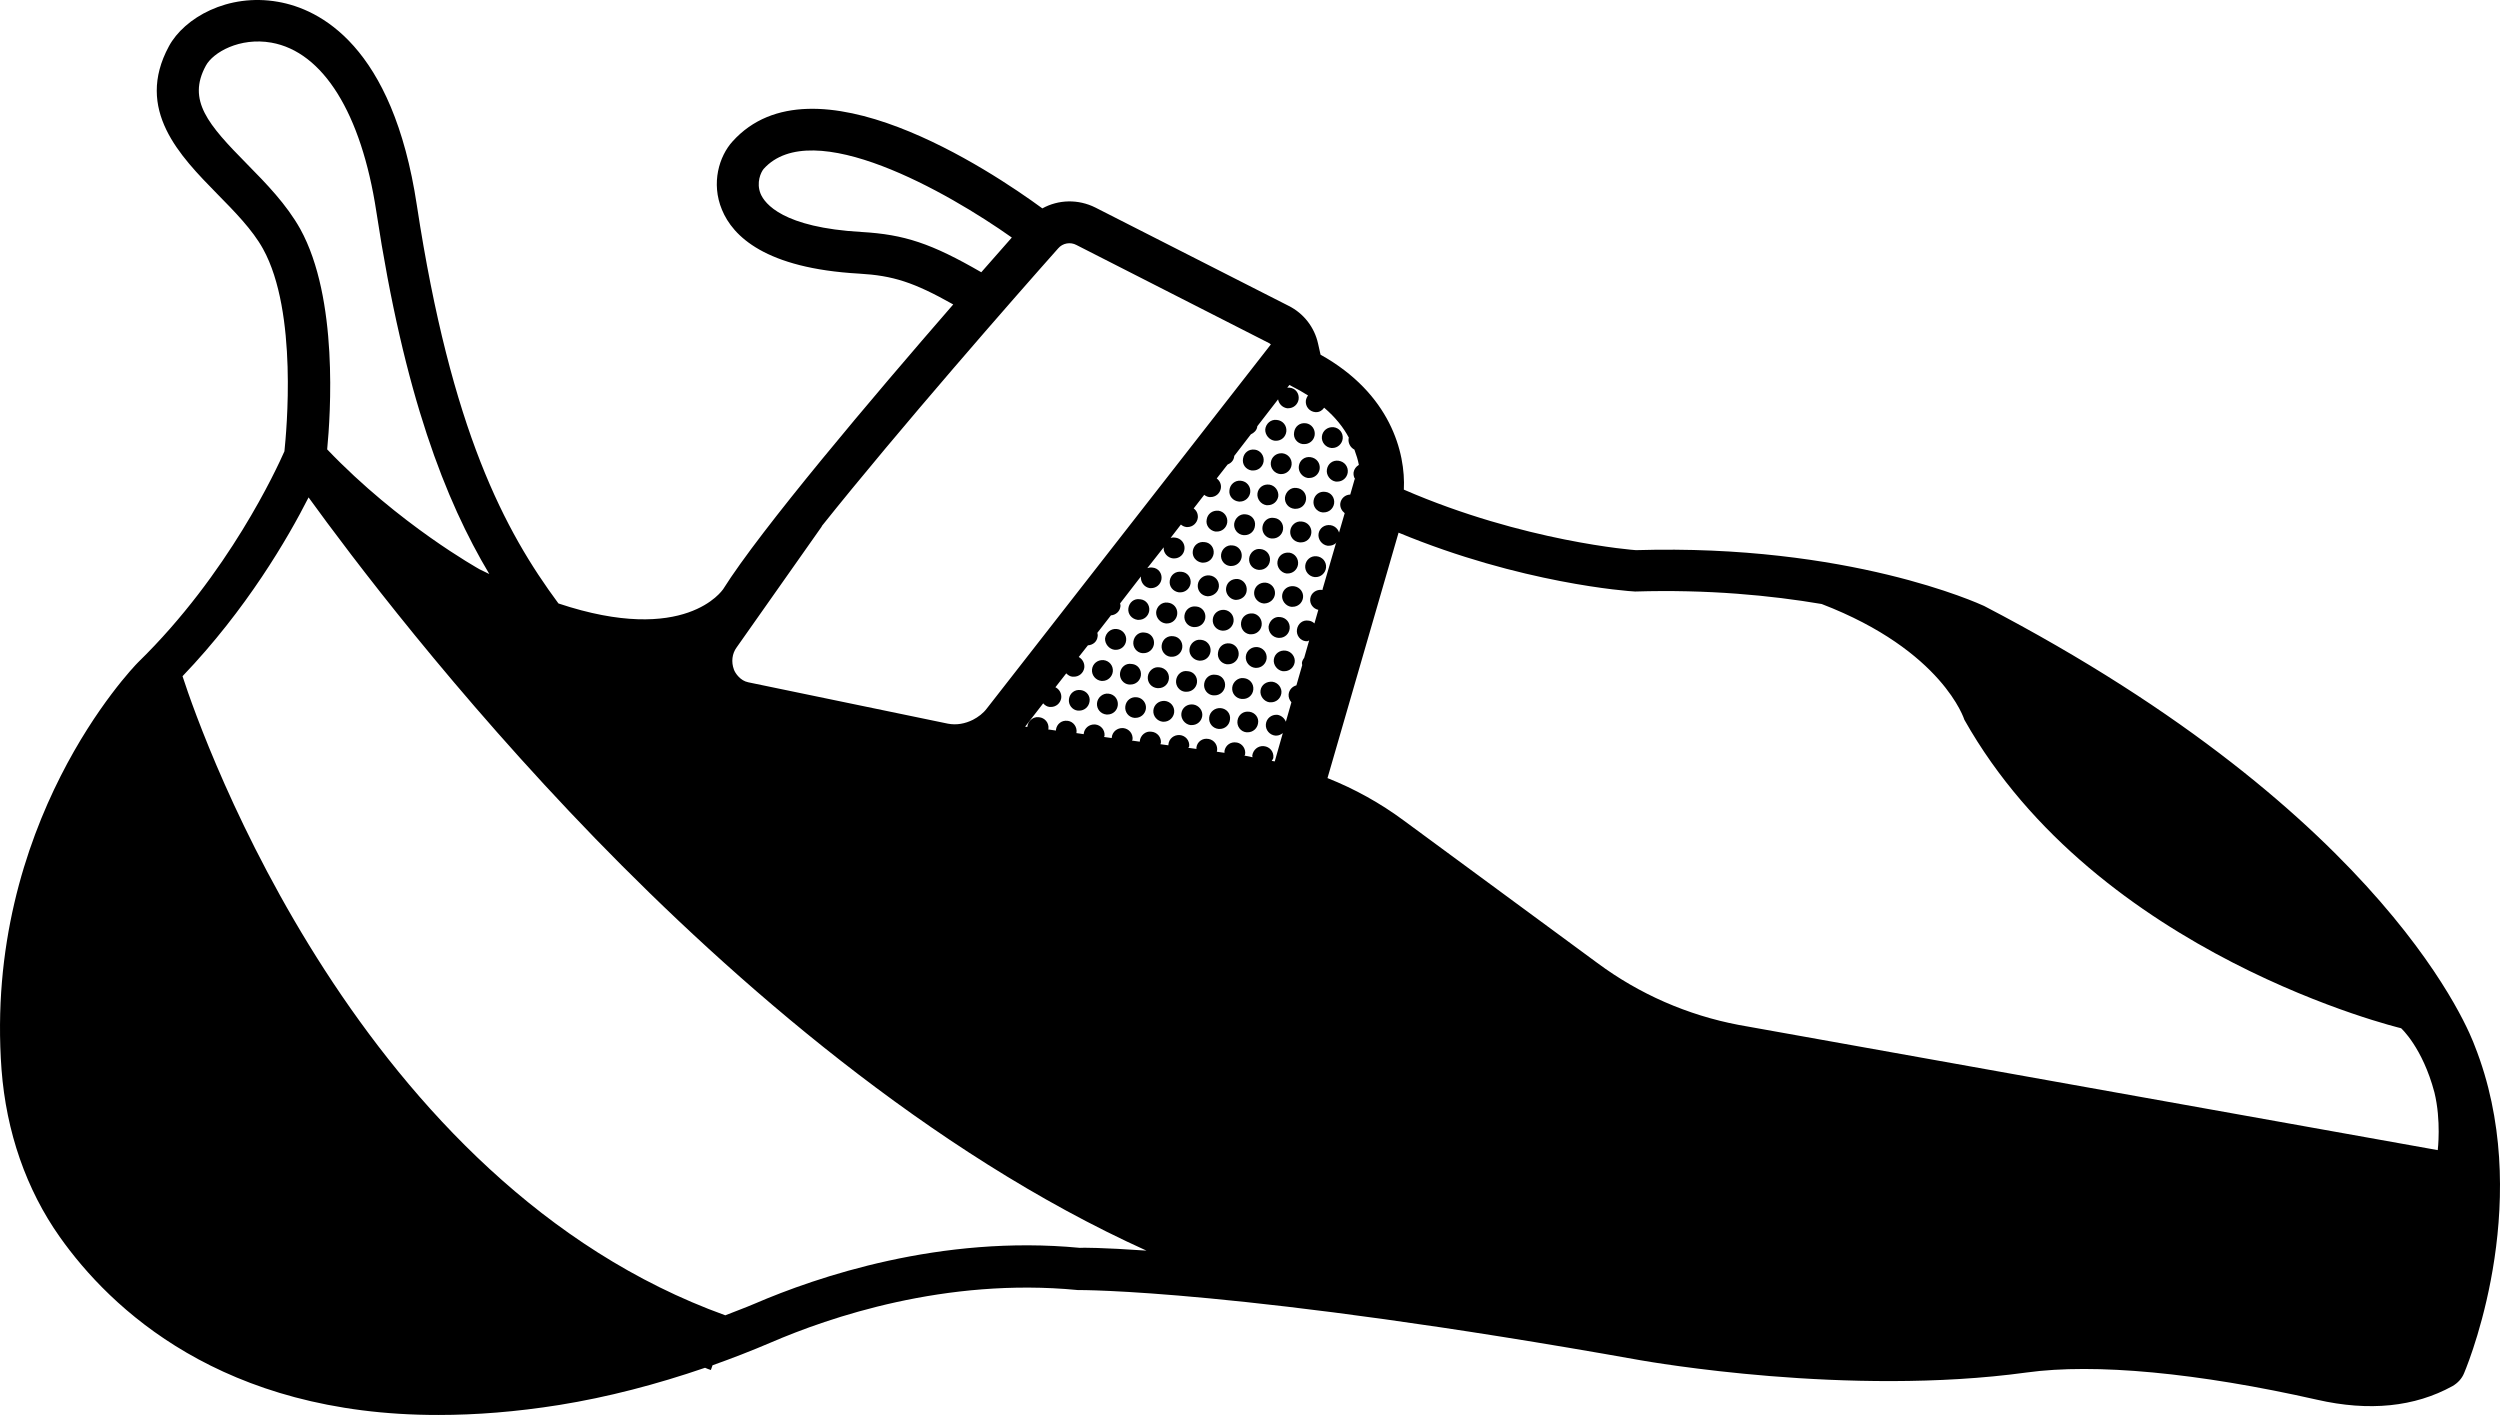
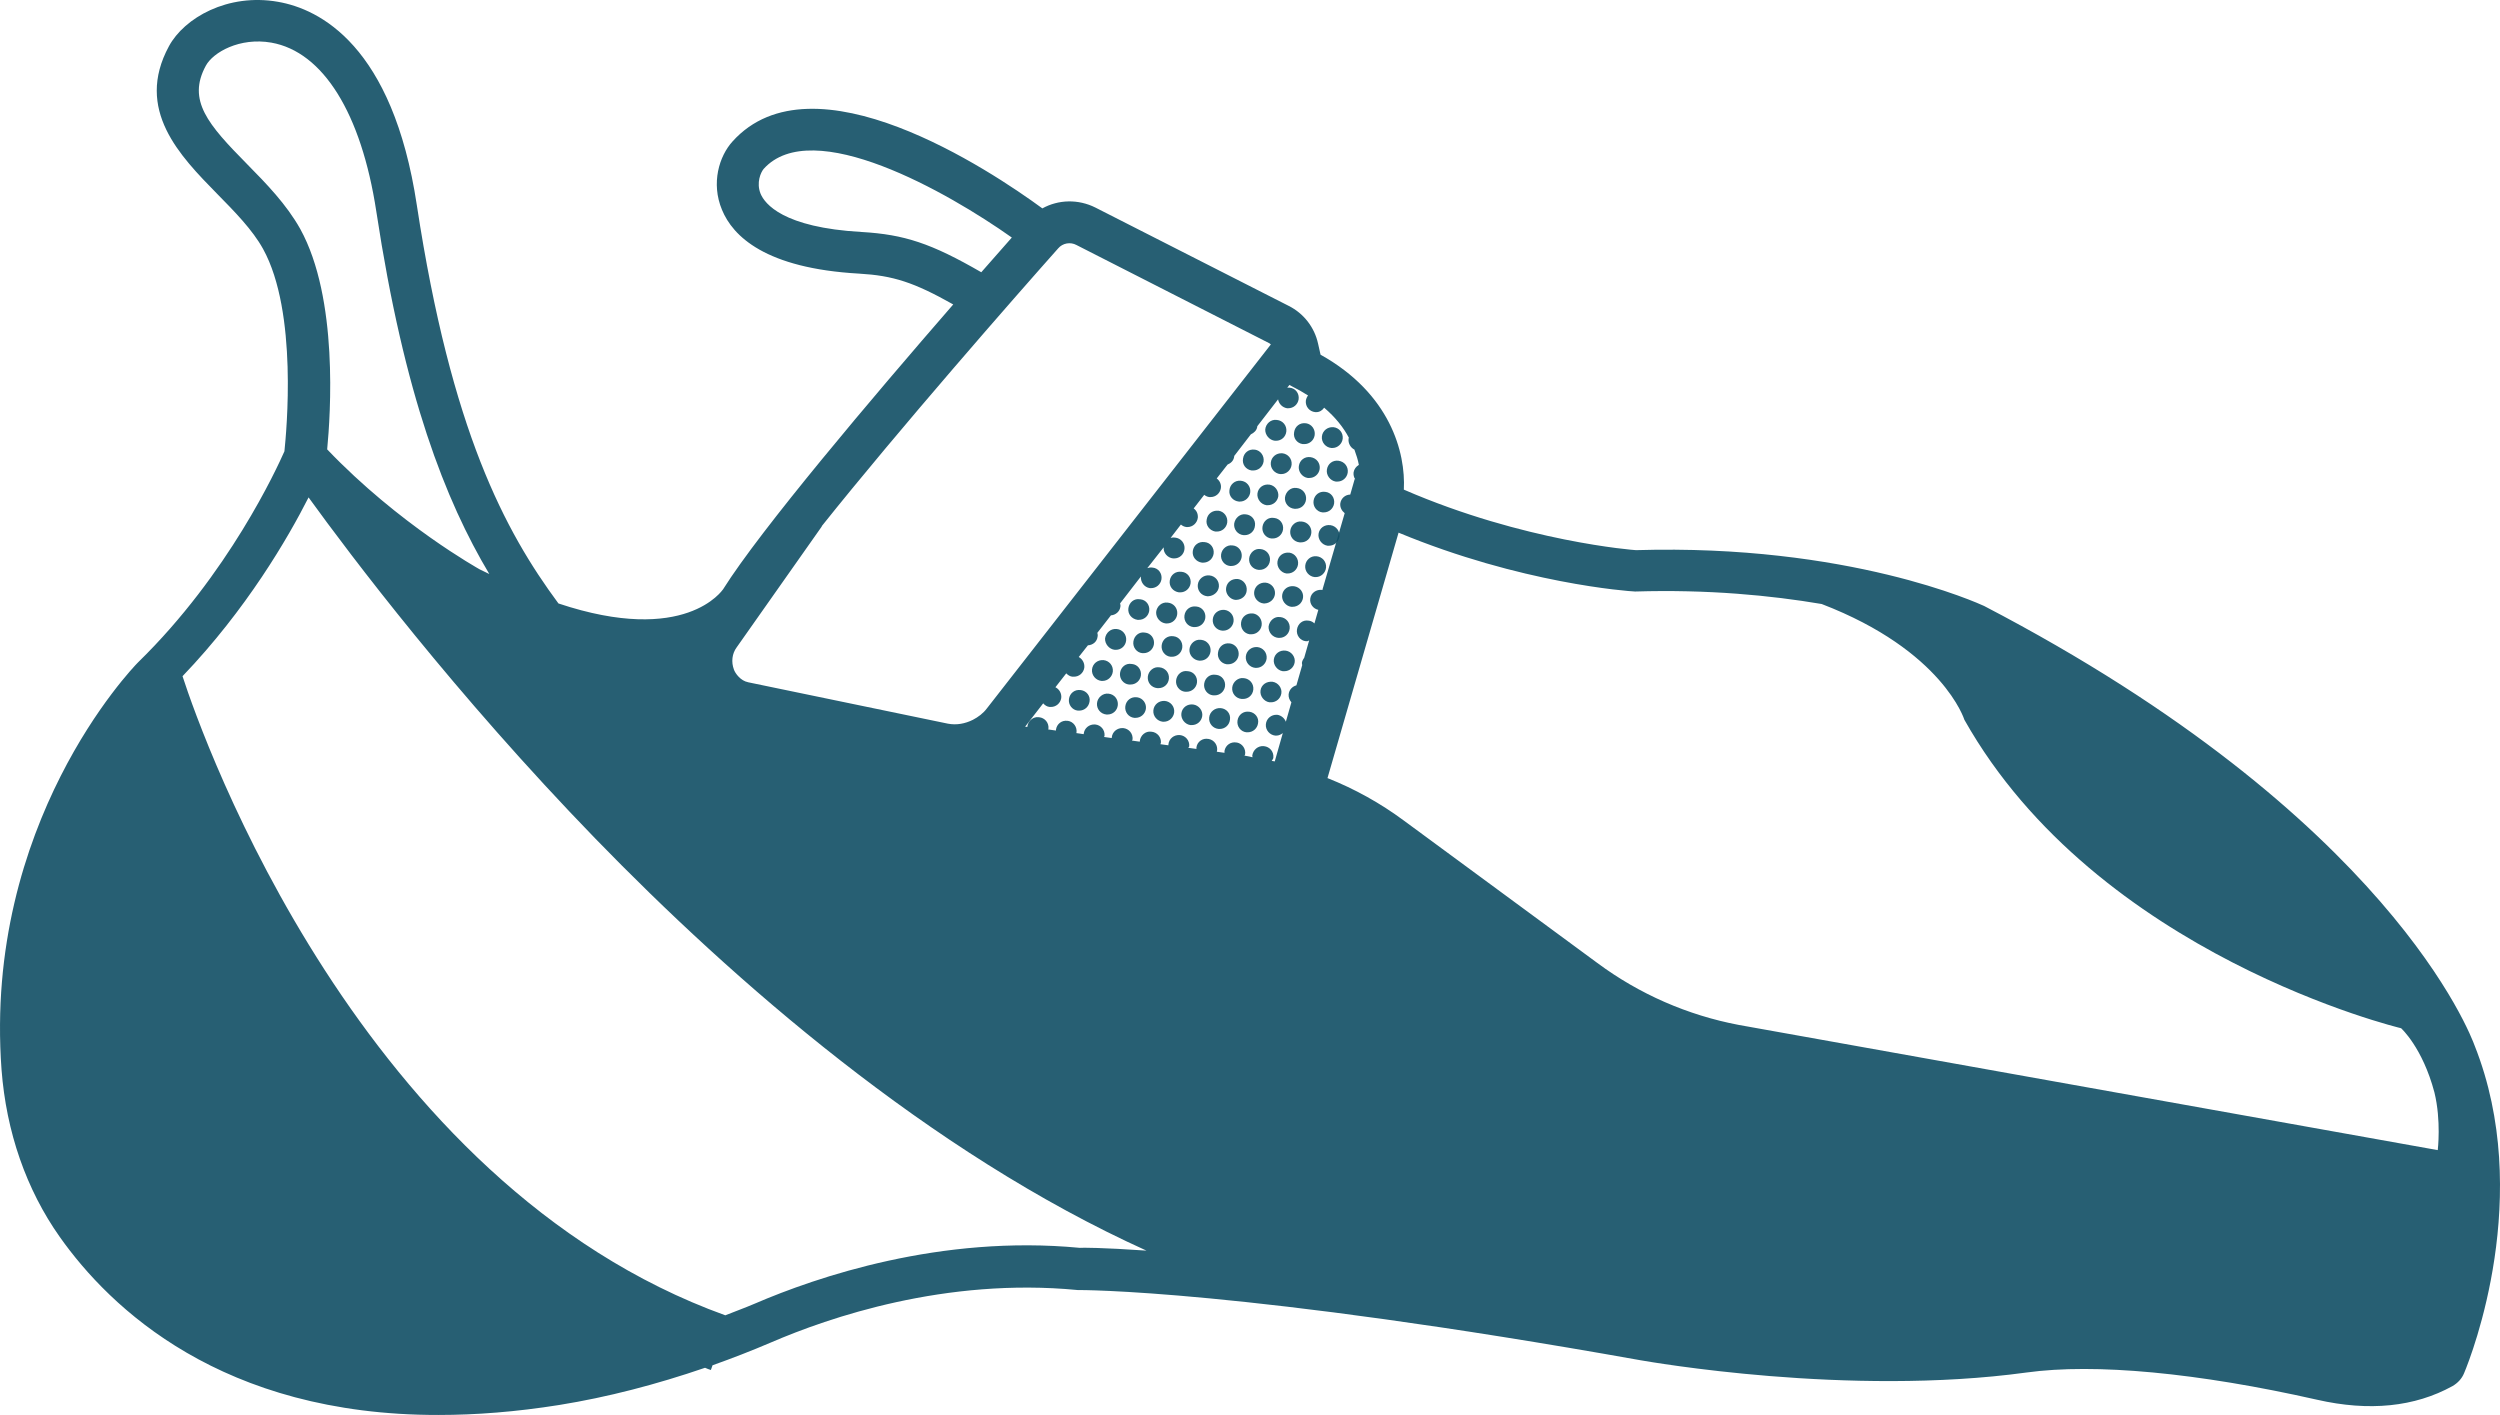
- <svg xmlns="http://www.w3.org/2000/svg" version="1.1" id="Layer_1" x="0px" y="0px" width="1080.56px" height="611.585px" viewBox="60.688 294.29 1080.56 611.585" enable-background="new 60.688 294.29 1080.56 611.585" xml:space="preserve">
+ <svg xmlns="http://www.w3.org/2000/svg" version="1.1" id="Layer_1" x="0px" y="0px" width="1080.56px" height="611.585px" viewBox="60.688 294.29 1080.56 611.585" fill="#104e64e6" enable-background="new 60.688 294.29 1080.56 611.585" xml:space="preserve">
  <path d="M1130.3,746.28c-1.441-3.961-36.479-98.642-212.04-190.08c-2.398-1.078-58.559-26.879-150.479-24.121  c-0.48,0-48.359-3.602-100.32-26.16c0.84-16.078-5.879-41.52-36-58.32l-1.078-4.801c-1.559-7.078-6.238-13.077-12.719-16.319  l-83.523-42.48c-7.441-3.719-15.961-3.48-22.922,0.359c-22.44-16.441-99.121-67.559-133.92-28.922  c-5.762,6.359-9.359,18-4.559,29.52c4.68,11.398,18.719,25.32,59.281,27.602c14.641,0.84,23.641,3.719,40.68,13.32  c-35.039,40.319-83.281,97.319-99.479,123.12c-0.238,0.238-16.199,24.479-71.16,6.121c-23.16-31.32-46.32-74.521-61.199-172.081  c-10.441-69.238-42.121-84.84-60-87.961c-21.719-3.84-40.559,6.961-47.16,19.199c-14.879,27.48,4.922,47.52,20.762,63.719  c7.559,7.68,15.359,15.602,19.922,23.879c15.121,27.358,10.078,79.198,9.238,87.479c-3.238,7.32-24.121,53.039-63.238,91.199  c-2.762,2.762-66.84,69.719-59.039,176.04c2.039,26.879,10.68,51.84,25.199,72.359c21.719,30.719,69.961,77.038,163.68,76.922  c16.078,0,33.359-1.32,52.199-4.32c20.879-3.359,42-8.879,63-16.078c0.84,0.359,1.68,0.719,2.52,0.961l0.719-2.039  c8.398-3,16.801-6.238,25.199-9.84c25.077-10.801,75.479-28.199,132.6-22.681c0.719,0,70.68-0.48,243.36,30.359  c3.602,0.602,89.762,15.84,166.8,5.281c29.52-4.078,74.039,0.121,125.52,11.762c22.56,5.16,42.238,3.121,58.56-5.879  c2.281-1.32,4.078-3.238,5.039-5.641c3.359-7.926,30.121-77.047,4.563-141.479L1130.3,746.28z M433.1,394.56  c-34.077-1.922-41.879-12.238-43.68-16.559c-1.922-4.801,0.121-9.238,1.32-10.68c21-23.398,79.68,10.078,107.28,29.641  c-3.84,4.32-8.281,9.359-13.199,15C463.22,399.482,451.579,395.642,433.1,394.56L433.1,394.56z M379.1,574.08l36.841-52.32h-0.121  c33.602-42.121,83.762-99.358,102.239-120.12c1.922-2.281,5.281-2.879,7.922-1.441l83.398,42.48c0.238,0.121,0.359,0.359,0.602,0.48  l-122.64,157.2c-1.68,2.281-3.84,3.84-6.121,5.039c-3.359,1.68-7.078,2.398-10.802,1.68l-86.28-17.879  c-1.801-0.359-3.121-1.32-4.078-2.281c-1.199-1.199-1.922-2.52-2.16-3.238c-1.199-3.238-0.84-6.84,1.199-9.602L379.1,574.08z   M167.42,365.16c-16.801-17.039-25.922-27.48-17.762-42.48c3.121-5.762,14.641-12.359,28.32-9.961  c22.32,3.961,38.879,30.48,45.359,72.961c12.121,79.801,29.879,124.919,48.84,156.72c-1.441-0.719-2.762-1.32-4.199-2.039  c-0.359-0.238-34.801-19.32-65.879-51.84c1.441-15,4.922-65.281-11.641-95.281c-5.996-10.68-14.637-19.559-23.039-28.078  L167.42,365.16z M527.42,833.64c-60.121-5.762-113.76,12.603-140.52,24.121c-4.199,1.801-8.52,3.359-12.72,5.039  c-157.68-56.879-225.72-248.88-234.6-276.239c27.602-28.802,45.602-59.763,54.48-77.281c18.238,25.199,63,84.602,123.96,147.479  c59.397,61.199,144.239,135.601,238.199,178.08C537.26,833.519,528.022,833.519,527.42,833.64L527.42,833.64z M632.18,549.24  c-2.641-0.238-4.801,1.32-5.16,3.719c-0.359,2.281,1.199,4.441,3.48,4.922l-1.68,5.879c-0.602-0.602-1.441-1.078-2.398-1.199h-0.121  c-2.52-0.48-4.68,1.32-5.039,3.84s1.441,4.801,3.84,5.039h0.602c0.359,0,0.48-0.238,0.84-0.359l-2.16,7.559  c-0.48,0.602-0.84,1.32-0.961,2.039c0,0.359,0,0.719,0.121,1.078l-2.52,8.762c-1.801,0.48-3.121,1.922-3.359,3.84  c-0.121,1.32,0.359,2.52,1.199,3.48l-2.398,8.398c-0.602-1.559-2.039-2.762-3.719-3h-0.121c-2.398-0.121-4.559,1.559-4.801,4.078  c-0.238,2.52,1.68,4.68,4.078,4.922h0.48c1.078,0,1.922-0.48,2.762-1.078l-3.48,12.238c-0.48-0.121-0.84-0.121-1.32-0.238  c0.238-0.48,0.719-0.84,0.719-1.441c0.238-2.52-1.559-4.68-4.078-4.922h-0.121c-2.398-0.238-4.559,1.559-4.922,4.078  c0,0.238,0.121,0.48,0.121,0.719c-1.199-0.238-2.281-0.48-3.48-0.719c0-0.121,0.121-0.238,0.238-0.359  c0.48-2.398-1.078-4.801-3.48-5.281h-0.121c-2.52-0.48-4.801,1.078-5.281,3.602v0.84l-3.359-0.48c0-0.121,0.121-0.121,0.121-0.238  c0.48-2.398-1.078-4.801-3.602-5.281h-0.121c-2.52-0.48-4.801,1.199-5.16,3.602v0.719l-3.48-0.48c0-0.238,0.238-0.359,0.359-0.602  c0.238-2.52-1.559-4.68-4.078-4.922h-0.121c-2.398-0.121-4.559,1.559-4.801,4.078v0.359l-3.48-0.48c0-0.238,0.238-0.359,0.238-0.48  c0.238-2.52-1.559-4.68-4.078-4.922h-0.121c-2.398-0.359-4.68,1.559-4.922,4.078v0.238l-3.359-0.48c0-0.238,0.238-0.359,0.238-0.48  c0.238-2.52-1.559-4.68-4.078-4.922h-0.121c-2.398-0.121-4.559,1.559-4.801,4.078v0.238l-3.359-0.48c0-0.121,0.238-0.238,0.238-0.48  c0.238-2.52-1.559-4.68-4.078-4.922h-0.121c-2.398-0.121-4.559,1.559-4.801,4.078v0.121l-3.238-0.48  c0-0.121,0.121-0.121,0.121-0.121c0.359-2.52-1.32-4.801-3.719-5.16h-0.121c-2.52-0.359-4.68,1.32-5.039,3.84v0.359l-3.359-0.48  c0-0.121,0.121-0.238,0.121-0.359c0.238-2.52-1.559-4.68-4.078-4.922h-0.121c-2.281-0.359-4.68,1.559-4.922,4.078v0.121  l-0.961-0.121l7.801-10.078c0.719,0.84,1.68,1.441,2.762,1.559h0.602c2.16,0,4.078-1.559,4.441-3.84  c0.238-2.039-0.84-3.84-2.52-4.68l4.68-6c0.719,0.719,1.559,1.32,2.641,1.441h0.719c2.16,0,4.078-1.559,4.441-3.84  c0.238-1.922-0.719-3.719-2.398-4.68l3.961-5.039c2.16-0.121,3.961-1.559,4.199-3.84c0.121-0.48,0-1.078-0.121-1.559l5.879-7.559  c2.039-0.121,3.84-1.68,4.078-3.719c0.121-0.48,0-0.961-0.121-1.441l9-11.642c-0.238,2.398,1.441,4.68,3.84,5.04h0.602  c2.16,0,4.078-1.559,4.441-3.84c0.359-2.52-1.32-4.801-3.84-5.039h-0.121c-0.719-0.121-1.441,0-2.16,0.238l7.078-9  c-0.238,2.397,1.68,4.559,4.078,4.801h0.48c2.281,0,4.199-1.68,4.441-4.078c0.238-2.52-1.559-4.68-4.078-4.922h-0.121  c-0.602-0.121-1.199,0-1.801,0.121l4.441-5.762c0.719,0.602,1.441,0.961,2.398,1.078h0.48c2.281,0,4.199-1.801,4.441-4.078  c0.121-1.68-0.602-3.121-1.801-3.961l4.559-5.879c0.602,0.48,1.32,0.84,2.16,0.961h0.602c2.16,0,4.078-1.559,4.441-3.84  c0.238-1.68-0.48-3.238-1.801-4.199l4.68-6c1.441-0.602,2.641-1.68,2.879-3.48v-0.238l7.199-9.359c1.32-0.602,2.52-1.68,2.762-3.238  v-0.238l9-11.642c0.359,1.922,1.801,3.48,3.84,3.84h0.602c2.16,0,4.078-1.559,4.441-3.84c0.359-2.52-1.32-4.801-3.84-5.039h-0.121  h-0.961l0.961-1.199l0.84,0.48c2.641,1.32,4.922,2.641,7.199,4.078c-0.48,0.602-0.84,1.441-0.961,2.281  c-0.238,2.52,1.559,4.68,4.078,4.922h0.48c1.441,0,2.641-0.84,3.359-1.922c4.922,4.199,8.398,8.641,10.68,12.961  c0,0.121-0.121,0.238-0.121,0.48c-0.238,1.922,0.84,3.84,2.52,4.68c0.84,2.281,1.559,4.559,1.922,6.602  c-1.199,0.719-2.039,1.801-2.281,3.238c-0.121,1.078,0.121,2.16,0.719,3l-0.238-0.121l-1.922,6.719c-2.16,0-4.078,1.68-4.32,3.961  c-0.121,1.68,0.719,3.121,1.922,4.078l-9.602,33C632.66,549.36,632.539,549.239,632.18,549.24L632.18,549.24z M1114.34,791.4  l-302.16-54.121c-22.078-4.199-42.961-13.32-61.078-26.763l-83.641-61.559c-10.199-7.559-21.238-13.68-33-18.359l30.719-106.08  c52.922,21.962,99.238,25.32,102.24,25.441c31.56-0.961,58.68,1.68,80.641,5.398c52.441,20.16,61.681,50.039,61.681,50.039  c57.479,102,188.76,133.32,188.76,133.32s9.238,8.28,14.397,27.719c3,12.242,1.441,24.961,1.441,24.961V791.4z" />
  <path d="M636.12,487.92h0.48c2.281,0,4.199-1.801,4.441-4.078c0.238-2.52-1.559-4.68-4.078-4.922h-0.121  c-2.398-0.121-4.559,1.559-4.801,4.078C631.8,485.396,633.601,487.678,636.12,487.92z" />
  <path d="M623.76,486.24h0.719c2.16,0,4.078-1.559,4.441-3.84c0.359-2.52-1.32-4.801-3.719-5.16h-0.121  c-2.52-0.359-4.68,1.32-5.039,3.84C619.557,483.604,621.236,485.881,623.76,486.24L623.76,486.24z" />
  <path d="M611.76,484.8h0.48c2.281,0,4.199-1.68,4.441-4.078c0.238-2.52-1.559-4.68-4.078-4.922h-0.121  c-2.398-0.359-4.68,1.559-4.922,4.078C607.439,482.28,609.357,484.558,611.76,484.8z" />
  <path d="M639.24,493.44c-2.52-0.359-4.68,1.32-5.039,3.84c-0.359,2.397,1.441,4.801,3.84,5.16h0.719c2.16,0,4.078-1.559,4.441-3.84  C643.561,496.077,641.881,493.8,639.24,493.44L639.24,493.44z" />
  <path d="M614.76,490.2c-2.398-0.121-4.559,1.559-4.801,4.078c-0.238,2.52,1.68,4.68,4.078,4.922h0.48  c2.281,0,4.199-1.801,4.441-4.078c0.238-2.52-1.559-4.68-4.078-4.922H614.76z" />
  <path d="M601.68,497.64h0.719c2.16,0,4.078-1.559,4.441-3.84c0.359-2.52-1.32-4.801-3.719-5.16H603  c-2.52-0.359-4.68,1.32-5.039,3.84C597.48,494.999,599.16,497.28,601.68,497.64L601.68,497.64z" />
  <path d="M627.12,491.88c-2.52-0.359-4.68,1.32-5.039,3.84c-0.359,2.398,1.441,4.801,3.84,5.16h0.719c2.16,0,4.078-1.559,4.441-3.84  C631.44,494.521,629.761,492.239,627.12,491.88L627.12,491.88z" />
  <path d="M620.76,514.2c2.281,0,4.199-1.68,4.441-4.078c0.238-2.52-1.559-4.68-4.078-4.922h-0.121  c-2.398-0.359-4.559,1.559-4.922,4.078c-0.238,2.52,1.559,4.68,4.078,4.922H620.76z" />
  <path d="M596.16,511.08h0.48c2.281,0,4.199-1.801,4.441-4.078c0.238-2.52-1.559-4.68-4.078-4.922h-0.121  c-2.398-0.238-4.559,1.559-4.801,4.078C591.719,508.682,593.641,510.842,596.16,511.08z" />
  <path d="M633.48,506.88c-2.52-0.359-4.68,1.32-5.04,3.84c-0.359,2.52,1.441,4.801,3.84,5.039h0.602c2.16,0,4.078-1.559,4.441-3.84  c0.359-2.52-1.32-4.801-3.84-5.039H633.48z" />
  <path d="M609.36,503.76c-2.641-0.359-4.801,1.32-5.16,3.719s1.441,4.801,3.839,5.16h0.719c2.161,0,4.078-1.559,4.441-3.84  C613.441,506.396,611.762,504.119,609.36,503.76L609.36,503.76z" />
  <path d="M585.96,524.04h0.719c2.16,0,4.078-1.559,4.441-3.84c0.359-2.52-1.32-4.801-3.719-5.16h-0.121  c-2.52-0.238-4.68,1.32-5.039,3.84C581.761,521.282,583.44,523.56,585.96,524.04L585.96,524.04z" />
  <path d="M611.4,518.16c-2.52-0.48-4.68,1.32-5.039,3.84s1.441,4.801,3.84,5.039h0.602c2.16,0,4.078-1.559,4.441-3.84  c0.359-2.52-1.32-4.801-3.84-5.039H611.4z" />
  <path d="M599.16,516.6c-2.52-0.359-4.68,1.559-5.039,4.078c-0.238,2.52,1.559,4.68,4.078,4.922h0.48c2.281,0,4.199-1.68,4.441-4.078  C603.48,518.998,601.68,516.838,599.16,516.6z" />
  <path d="M623.04,528.72c2.281,0,4.199-1.68,4.441-4.078c0.238-2.52-1.559-4.68-4.078-4.922h-0.121  c-2.398-0.359-4.68,1.559-4.922,4.078c-0.238,2.52,1.559,4.68,4.078,4.922H623.04z" />
  <path d="M635.76,521.28c-2.641-0.359-4.801,1.32-5.16,3.719s1.441,4.801,3.84,5.16h0.719c2.16,0,4.078-1.559,4.441-3.84  C639.959,524.038,638.279,521.64,635.76,521.28L635.76,521.28z" />
  <path d="M600.6,535.68c-0.238,2.52,1.559,4.68,4.078,4.922h0.48c2.281,0,4.199-1.68,4.441-4.078c0.238-2.52-1.559-4.68-4.078-4.922  H605.4C603.119,531.238,600.838,533.16,600.6,535.68z" />
  <path d="M629.76,534.72h-0.121c-2.398-0.238-4.559,1.559-4.801,4.078c-0.238,2.52,1.68,4.68,4.078,4.922h0.48  c2.281,0,4.199-1.801,4.441-4.078C634.076,537.122,632.279,534.962,629.76,534.72z" />
  <path d="M580.2,537.48h0.602c2.16,0,4.078-1.559,4.441-3.84c0.359-2.52-1.32-4.801-3.84-5.039h-0.121  c-2.52-0.359-4.68,1.32-5.039,3.839C575.88,534.96,577.681,537.12,580.2,537.48L580.2,537.48z" />
  <path d="M617.28,542.16c2.16,0,4.078-1.559,4.441-3.84c0.359-2.52-1.32-4.801-3.719-5.16h-0.121c-2.52-0.238-4.68,1.32-5.039,3.84  c-0.359,2.398,1.441,4.801,3.84,5.16H617.28L617.28,542.16z" />
  <path d="M588.48,533.88c-0.359,2.52,1.441,4.801,3.839,5.039h0.602c2.161,0,4.078-1.559,4.441-3.84  c0.359-2.52-1.32-4.801-3.839-5.039h-0.121C591,529.681,588.84,531.481,588.48,533.88z" />
  <path d="M587.52,547.92c0.238-2.52-1.559-4.68-4.078-4.922h-0.121c-2.397-0.238-4.68,1.559-4.922,4.078  c-0.238,2.52,1.559,4.68,4.078,4.922h0.48C585.238,551.877,587.281,550.197,587.52,547.92z" />
  <path d="M599.52,549.72c0.359-2.52-1.32-4.801-3.719-5.16h-0.121c-2.52-0.238-4.68,1.32-5.039,3.84  c-0.359,2.398,1.441,4.801,3.84,5.16h0.719C597.359,553.442,599.281,551.88,599.52,549.72L599.52,549.72z" />
  <path d="M611.76,551.04c0.238-2.52-1.559-4.68-4.078-4.922h-0.121c-2.398-0.121-4.559,1.559-4.801,4.078  c-0.238,2.52,1.68,4.68,4.078,4.922h0.48C609.6,555.001,611.518,553.321,611.76,551.04z" />
  <path d="M620.04,547.68c-2.641-0.359-4.801,1.32-5.16,3.719s1.441,4.801,3.84,5.16h0.719c2.16,0,4.078-1.559,4.441-3.84  C624.239,550.321,622.56,548.039,620.04,547.68L620.04,547.68z" />
  <path d="M570.24,550.32h0.602c2.16,0,4.078-1.559,4.441-3.84c0.359-2.52-1.32-4.801-3.84-5.039h-0.121  c-2.52-0.359-4.68,1.32-5.039,3.84S567.721,549.961,570.24,550.32L570.24,550.32z" />
  <path d="M577.2,565.32c2.16,0,4.078-1.559,4.441-3.84c0.359-2.52-1.32-4.801-3.84-5.039h-0.121c-2.52-0.359-4.68,1.32-5.039,3.84  s1.441,4.801,3.84,5.039H577.2L577.2,565.32z" />
  <path d="M588.96,566.88h0.48c2.281,0,4.199-1.801,4.441-4.078c0.238-2.52-1.559-4.68-4.078-4.922h-0.121  c-2.398-0.121-4.559,1.559-4.801,4.078C584.64,564.481,586.44,566.642,588.96,566.88z" />
  <path d="M600.84,568.44h0.719c2.16,0,4.078-1.559,4.441-3.84c0.359-2.52-1.32-4.801-3.719-5.16h-0.121  c-2.52-0.238-4.68,1.32-5.039,3.839C596.762,565.799,598.32,568.076,600.84,568.44L600.84,568.44z" />
  <path d="M552.36,562.2h0.602c2.16,0,4.078-1.559,4.441-3.84c0.359-2.52-1.32-4.801-3.84-5.039h-0.121  c-2.52-0.48-4.68,1.32-5.039,3.84C548.04,559.681,549.841,561.841,552.36,562.2L552.36,562.2z" />
  <path d="M613.2,570h0.48c2.281,0,4.199-1.68,4.441-4.078c0.238-2.52-1.559-4.68-4.078-4.922h-0.121  c-2.398-0.359-4.559,1.559-4.922,4.078C608.88,567.602,610.681,569.762,613.2,570z" />
  <path d="M564.6,563.76h0.48c2.281,0,4.199-1.68,4.441-4.078c0.238-2.52-1.559-4.68-4.078-4.922h-0.121  c-2.398-0.359-4.68,1.559-4.922,4.078C560.279,561.357,562.197,563.518,564.6,563.76z" />
  <path d="M567.84,569.28c-2.52-0.359-4.68,1.32-5.039,3.84s1.441,4.801,3.84,5.039h0.602c2.16,0,4.078-1.559,4.441-3.84  c0.359-2.52-1.32-4.801-3.84-5.039H567.84z" />
  <path d="M542.52,575.16H543c2.281,0,4.199-1.68,4.441-4.078c0.238-2.52-1.559-4.68-4.078-4.922h-0.121  c-2.397-0.238-4.559,1.559-4.922,4.078C538.199,572.641,540.121,574.922,542.52,575.16z" />
  <path d="M590.88,581.4h0.719c2.16,0,4.078-1.559,4.441-3.84c0.359-2.52-1.32-4.801-3.719-5.16H592.2  c-2.52-0.359-4.68,1.32-5.039,3.84C586.681,578.643,588.36,581.041,590.88,581.4L590.88,581.4z" />
  <path d="M555.6,567.72c-2.52-0.48-4.68,1.32-5.039,3.84s1.441,4.801,3.84,5.039h0.602c2.16,0,4.078-1.559,4.441-3.84  c0.359-2.52-1.32-4.801-3.84-5.039H555.6z" />
  <path d="M603.24,582.96h0.48c2.281,0,4.199-1.801,4.441-4.078c0.238-2.52-1.559-4.68-4.078-4.922h-0.121  c-2.398-0.121-4.559,1.559-4.801,4.078C598.924,580.44,600.721,582.718,603.24,582.96z" />
  <path d="M579,579.84h0.48c2.281,0,4.199-1.68,4.441-4.078c0.238-2.52-1.559-4.68-4.078-4.922h-0.121  c-2.398-0.359-4.68,1.559-4.922,4.078C574.559,577.32,576.48,579.602,579,579.84z" />
  <path d="M616.44,575.52c-2.641-0.359-4.801,1.32-5.161,3.72c-0.359,2.397,1.441,4.801,3.84,5.16h0.719  c2.16,0,4.078-1.559,4.441-3.84C620.639,578.282,618.959,575.88,616.44,575.52L616.44,575.52z" />
  <path d="M573.6,593.28c2.16,0,4.078-1.559,4.441-3.84c0.359-2.52-1.32-4.801-3.84-5.039h-0.121c-2.52-0.48-4.68,1.32-5.039,3.84  s1.441,4.801,3.84,5.039H573.6L573.6,593.28z" />
  <path d="M561.48,591.72c2.28,0,4.199-1.68,4.441-4.078c0.238-2.52-1.559-4.68-4.078-4.922h-0.121  c-2.398-0.359-4.68,1.559-4.922,4.078c-0.238,2.52,1.559,4.68,4.078,4.922H561.48z" />
  <path d="M549.36,590.16c2.16,0,4.078-1.559,4.441-3.84c0.359-2.52-1.32-4.801-3.84-5.039h-0.121c-2.52-0.48-4.68,1.32-5.039,3.84  s1.441,4.801,3.84,5.039H549.36L549.36,590.16z" />
  <path d="M597.96,596.4c2.281,0,4.199-1.68,4.441-4.078c0.238-2.52-1.559-4.68-4.078-4.922h-0.121  c-2.281-0.359-4.68,1.559-4.922,4.078c-0.238,2.52,1.559,4.68,4.078,4.922H597.96z" />
  <path d="M610.68,588.96c-2.641-0.238-4.801,1.32-5.16,3.719s1.441,4.801,3.84,5.16h0.719c2.16,0,4.078-1.559,4.441-3.84  C614.879,591.718,613.199,589.319,610.68,588.96L610.68,588.96z" />
  <path d="M537.24,588.6c2.281,0,4.199-1.801,4.441-4.078c0.238-2.52-1.559-4.68-4.078-4.922h-0.121  c-2.398-0.121-4.559,1.559-4.801,4.078c-0.238,2.52,1.68,4.68,4.078,4.922H537.24z" />
  <path d="M585.72,594.84c2.16,0,4.078-1.559,4.441-3.84c0.359-2.52-1.32-4.801-3.84-5.039H586.2c-2.52-0.48-4.68,1.32-5.039,3.84  s1.441,4.801,3.84,5.039H585.72L585.72,594.84z" />
  <path d="M588.36,600.36c-2.52-0.238-4.801,1.559-5.039,4.078s1.559,4.68,4.078,4.922h0.48c2.28,0,4.199-1.68,4.441-4.078  C592.681,602.763,590.88,600.603,588.36,600.36z" />
  <path d="M600.72,601.92h-0.121c-2.52-0.359-4.68,1.32-5.039,3.84s1.441,4.801,3.84,5.039h0.602c2.16,0,4.078-1.559,4.441-3.84  C604.923,604.557,603.239,602.279,600.72,601.92L600.72,601.92z" />
  <path d="M564.12,597.24h-0.121c-2.398-0.121-4.559,1.559-4.801,4.078c-0.238,2.52,1.68,4.68,4.078,4.922h0.48  c2.281,0,4.199-1.801,4.441-4.078C568.44,599.643,566.64,597.482,564.12,597.24z" />
  <path d="M576.48,598.8c-2.641-0.359-4.801,1.32-5.161,3.719c-0.359,2.398,1.441,4.801,3.84,5.16h0.719  c2.16,0,4.078-1.559,4.441-3.84C580.679,601.44,578.878,599.159,576.48,598.8L576.48,598.8z" />
  <path d="M527.88,592.56h-0.121c-2.52-0.359-4.68,1.32-5.039,3.84s1.441,4.801,3.84,5.039h0.602c2.16,0,4.078-1.559,4.441-3.839  C532.079,595.201,530.399,592.924,527.88,592.56L527.88,592.56z" />
  <path d="M539.88,594.12c-2.398-0.359-4.801,1.559-5.039,4.078s1.559,4.68,4.078,4.922h0.48c2.281,0,4.199-1.68,4.441-4.078  C544.079,596.519,542.282,594.358,539.88,594.12z" />
  <path d="M552.24,595.68h-0.121c-2.52-0.359-4.68,1.32-5.039,3.84s1.441,4.801,3.84,5.039h0.602c2.16,0,4.078-1.559,4.441-3.84  C556.322,598.32,554.643,596.039,552.24,595.68L552.24,595.68z" />
</svg>
